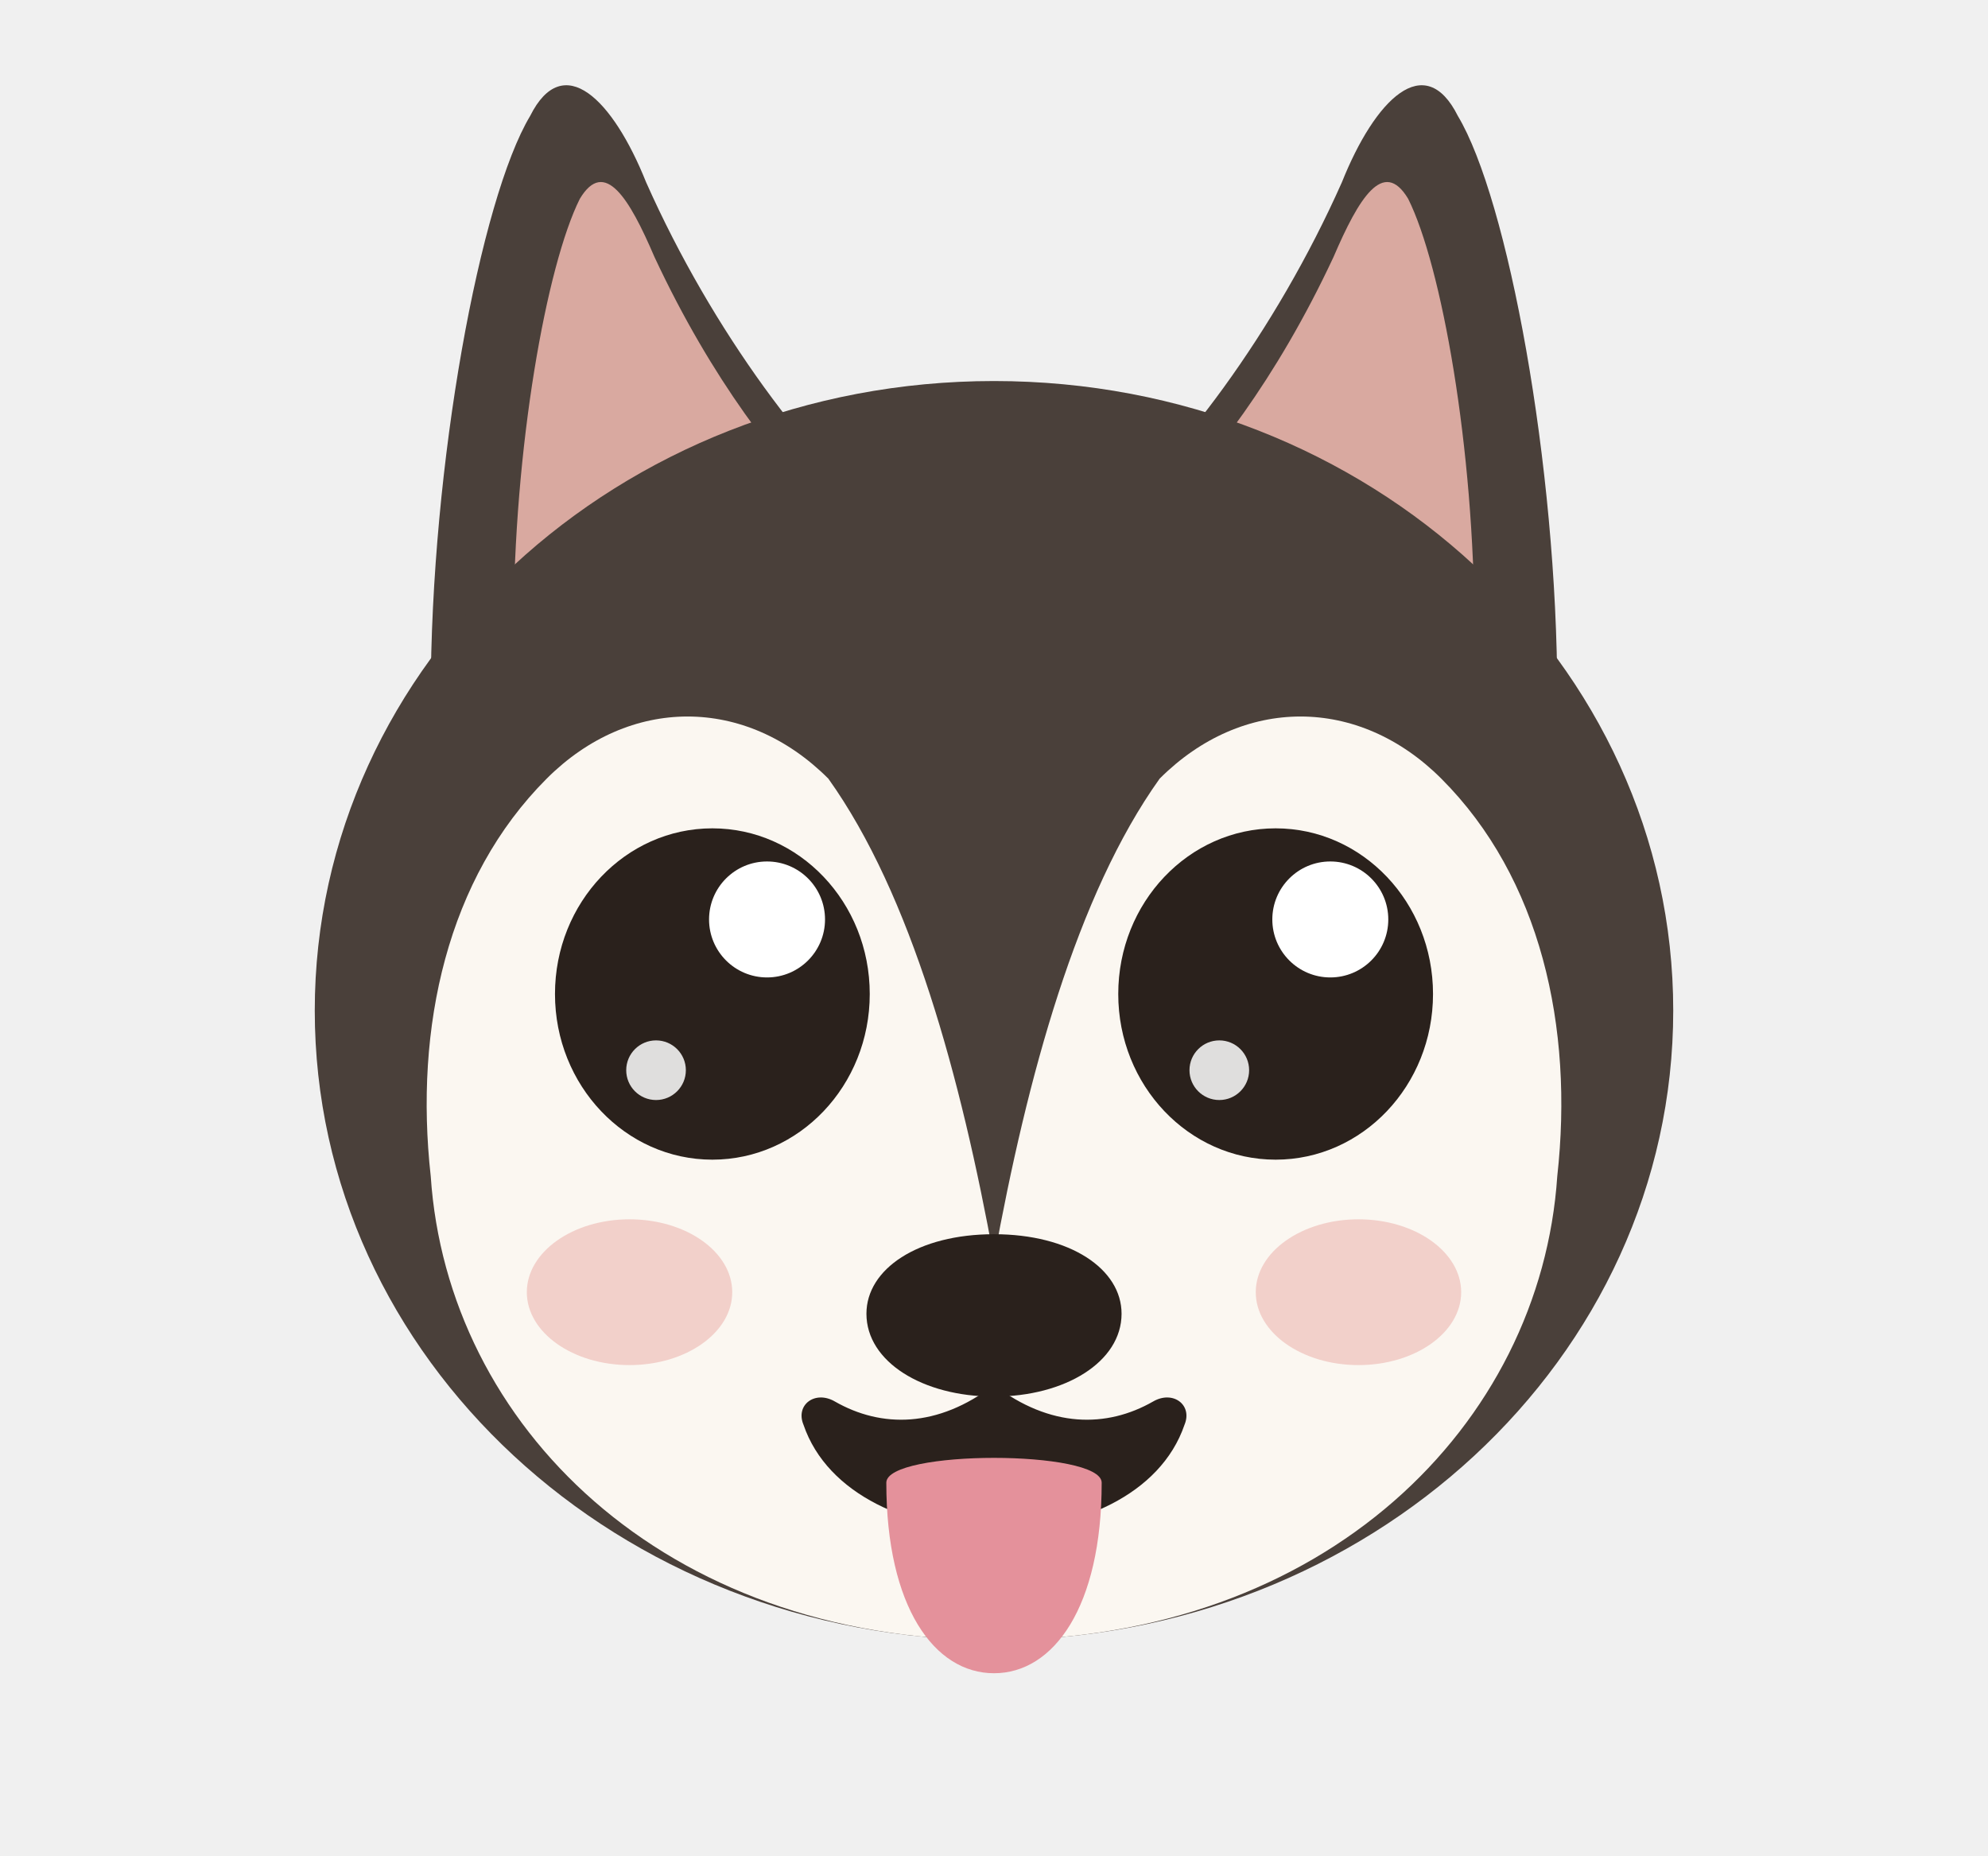
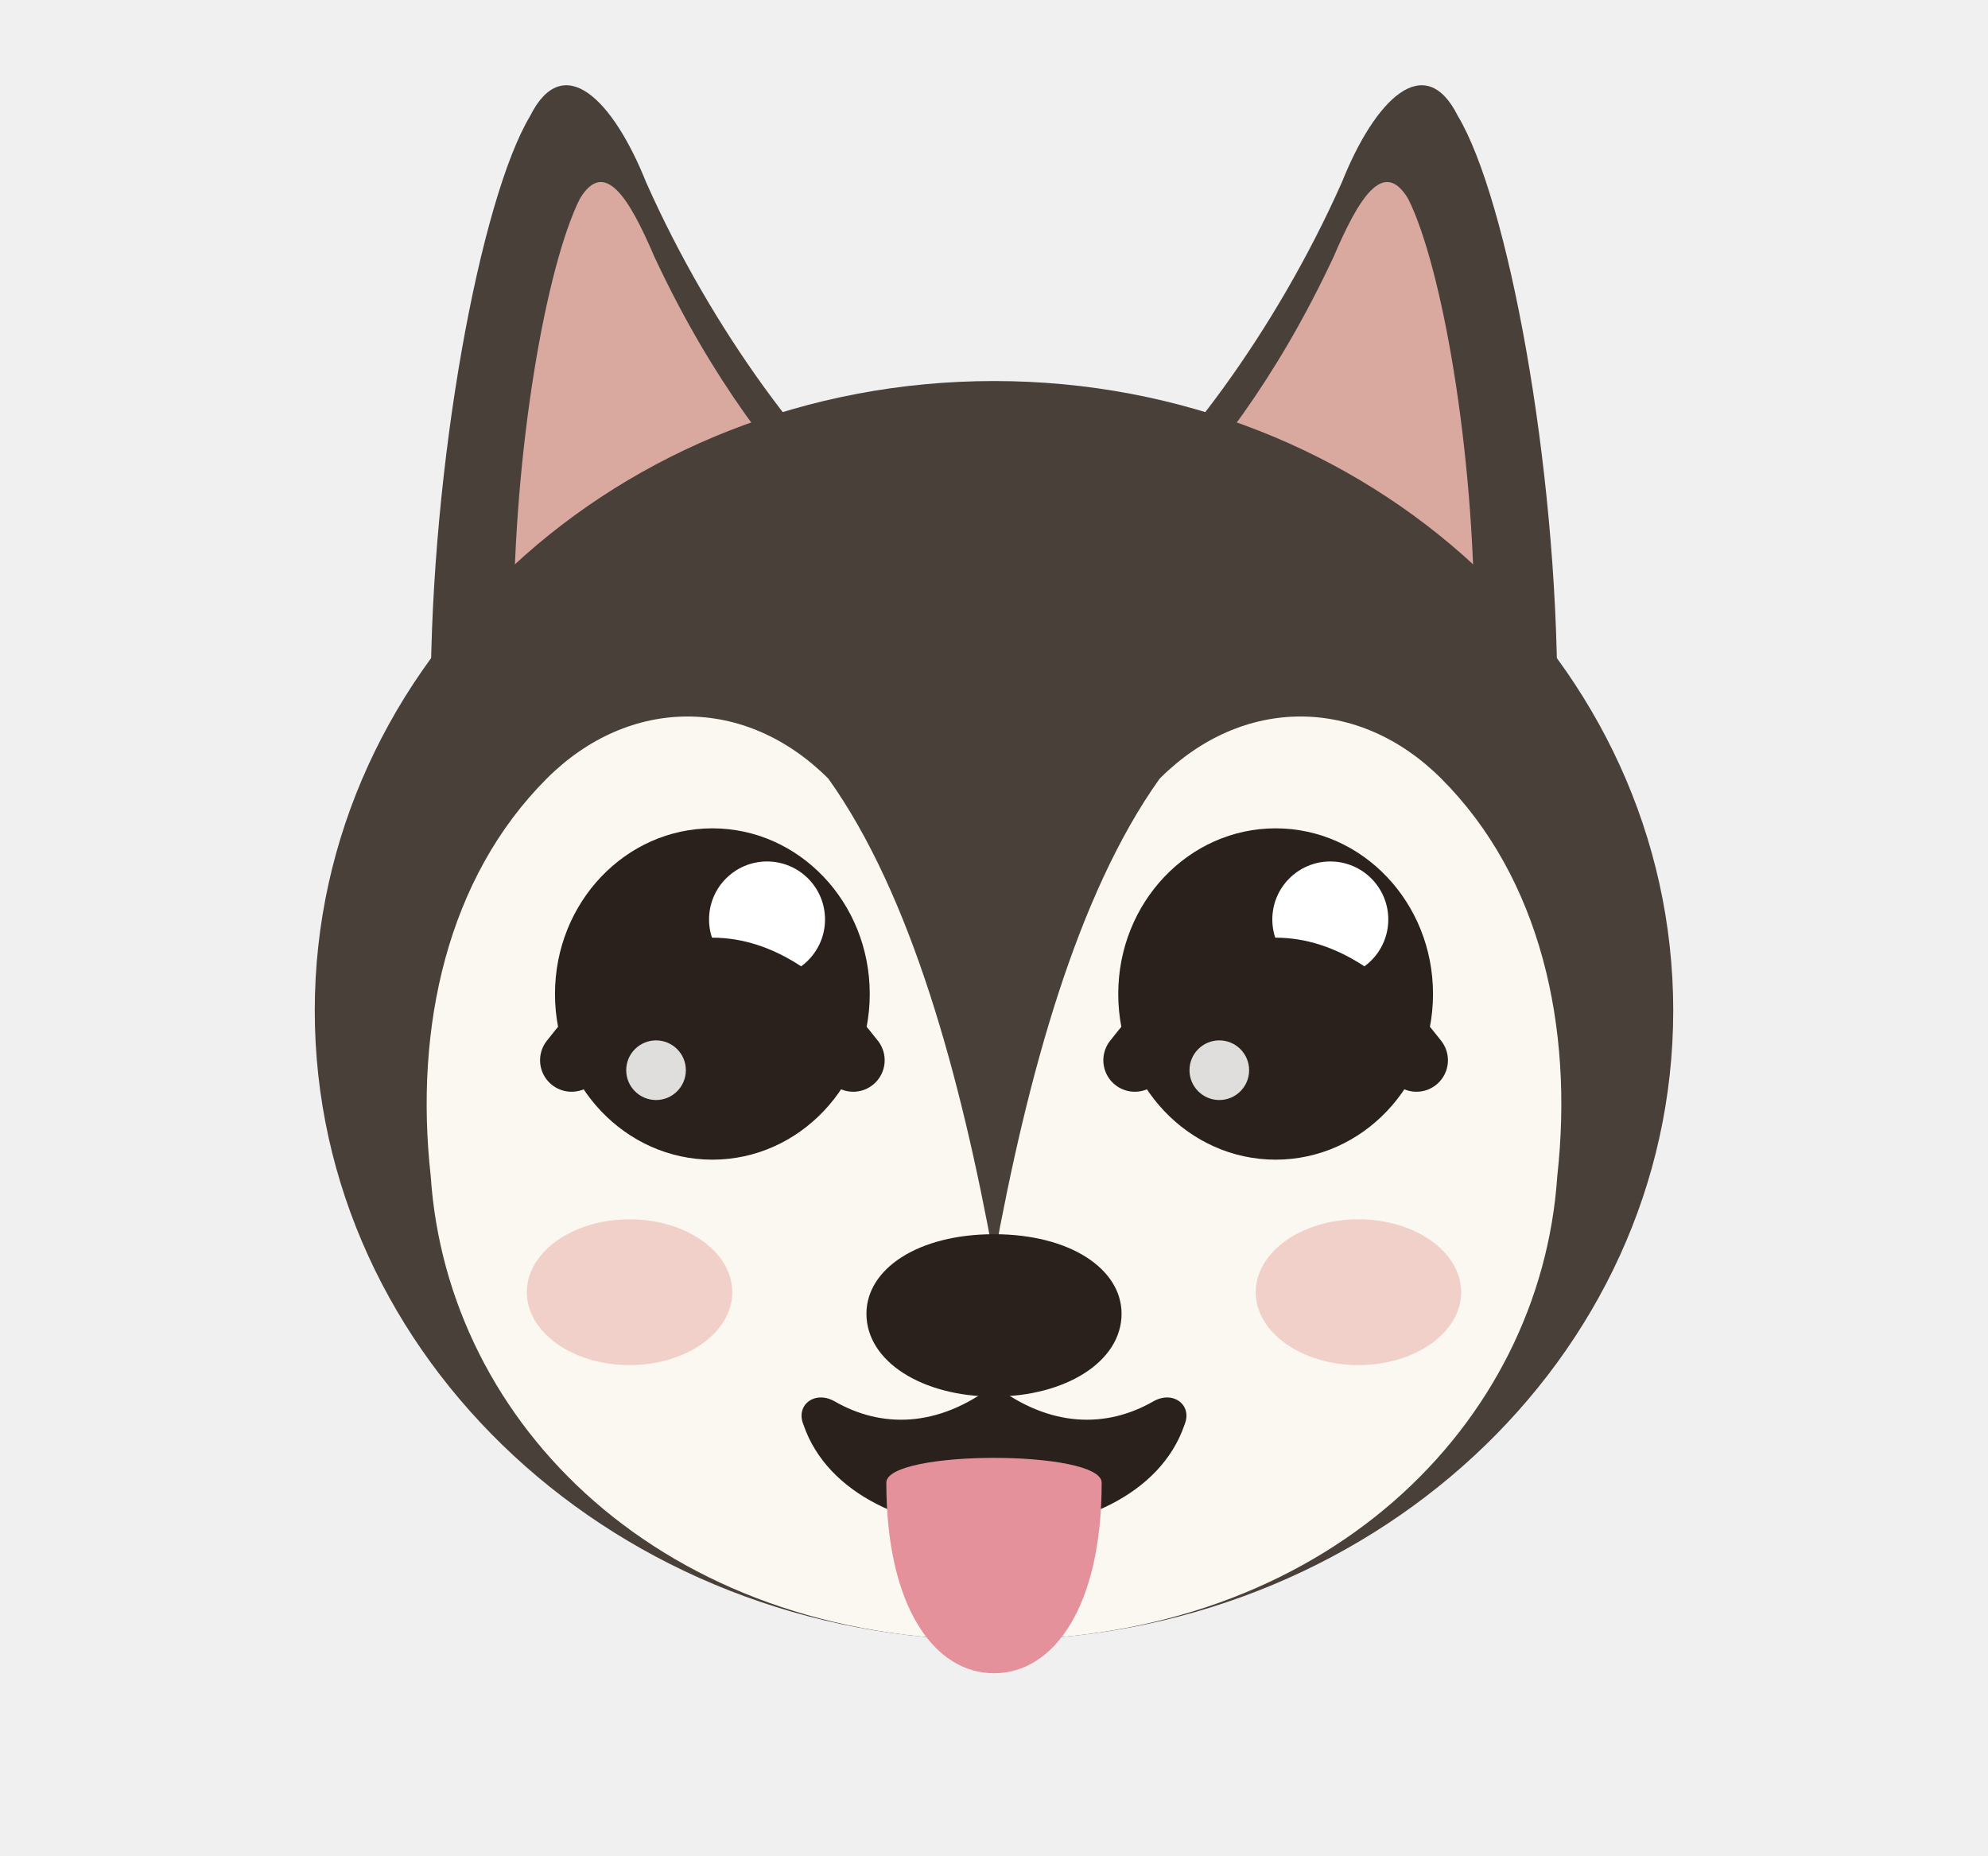
<svg xmlns="http://www.w3.org/2000/svg" viewBox="0 0 120 112" role="img" aria-label="Cartoon husky">
  <g class="vn-dog">
    <g class="vn-ear vn-ear-l">
      <path d="M26 42c0-14 3-30 6-35 2-4 5-1 7 4 4 9 10 17 15 21Z" fill="#4A403A" />
      <path d="M31 38c0-11 2-22 4-26 1.5-2.5 3 0 4.5 3.5C43 23 47 28 50 31Z" fill="#D9A9A0" />
    </g>
    <g class="vn-ear vn-ear-r">
      <path d="M94 42c0-14-3-30-6-35-2-4-5-1-7 4-4 9-10 17-15 21Z" fill="#4A403A" />
      <path d="M89 38c0-11-2-22-4-26-1.5-2.5-3 0-4.5 3.5C77 23 73 28 70 31Z" fill="#D9A9A0" />
    </g>
    <ellipse cx="60" cy="61" rx="41" ry="38" fill="#4A403A" />
    <path d="M60 76C58 65 55 54 50 47c-5-5-12-5-17 0-6 6-8 15-7 24 1 15 14 28 34 28s33-13 34-28c1-9-1-18-7-24-5-5-12-5-17 0-5 7-8 18-10 29Z" fill="#FBF7F1" />
    <ellipse cx="38" cy="78" rx="6.2" ry="4.4" fill="#E9A9A4" opacity=".5" />
    <ellipse cx="82" cy="78" rx="6.2" ry="4.4" fill="#E9A9A4" opacity=".5" />
    <g class="vn-eyes">
-       <ellipse cx="43" cy="60" rx="9.5" ry="10" fill="#2A211C" />
-       <ellipse cx="77" cy="60" rx="9.5" ry="10" fill="#2A211C" />
-       <circle cx="46.3" cy="55.5" r="3.5" fill="#FFFFFF" />
-       <circle cx="80.3" cy="55.5" r="3.5" fill="#FFFFFF" />
-       <circle cx="39.6" cy="64.6" r="1.8" fill="#FFFFFF" opacity=".85" />
-       <circle cx="73.6" cy="64.6" r="1.8" fill="#FFFFFF" opacity=".85" />
+       <g class="vn-eyes-open">
+         <ellipse cx="43" cy="60" rx="9.5" ry="10" fill="#2A211C" />
+         <ellipse cx="77" cy="60" rx="9.5" ry="10" fill="#2A211C" />
+         <circle cx="46.3" cy="55.5" r="3.5" fill="#FFFFFF" />
+         <circle cx="80.3" cy="55.5" r="3.5" fill="#FFFFFF" />
+         <circle cx="39.6" cy="64.6" r="1.8" fill="#FFFFFF" opacity=".85" />
+         <circle cx="73.6" cy="64.6" r="1.8" fill="#FFFFFF" opacity=".85" />
+       </g>
+       <g class="vn-eyes-happy" fill="none" stroke="#2A211C" stroke-width="3.8" stroke-linecap="round">
+         <path d="M34.5 64Q43 53 51.5 64" />
+         <path d="M68.5 64Q77 53 85.5 64" />
+       </g>
    </g>
    <path d="M60 74.5c4.6 0 7.7 2.1 7.7 4.8 0 2.9-3.4 5-7.7 5s-7.7-2.1-7.7-5c0-2.7 3.1-4.8 7.7-4.8Z" fill="#2A211C" />
    <path class="vn-mouth" d="M48.5 86c2.9 8.5 20.1 8.5 23 0 .5-1.2-.7-2.1-1.9-1.4-2.8 1.6-6.2 1.6-9.6-1-3.4 2.6-6.8 2.6-9.6 1-1.2-.7-2.4.2-1.9 1.4Z" fill="#2A211C" />
    <path class="vn-tongue" d="M53.5 89.5c0-2 13-2 13 0 0 7.5-2.9 11.5-6.5 11.5s-6.5-4-6.5-11.5Z" fill="#E4919B" />
  </g>
</svg>
